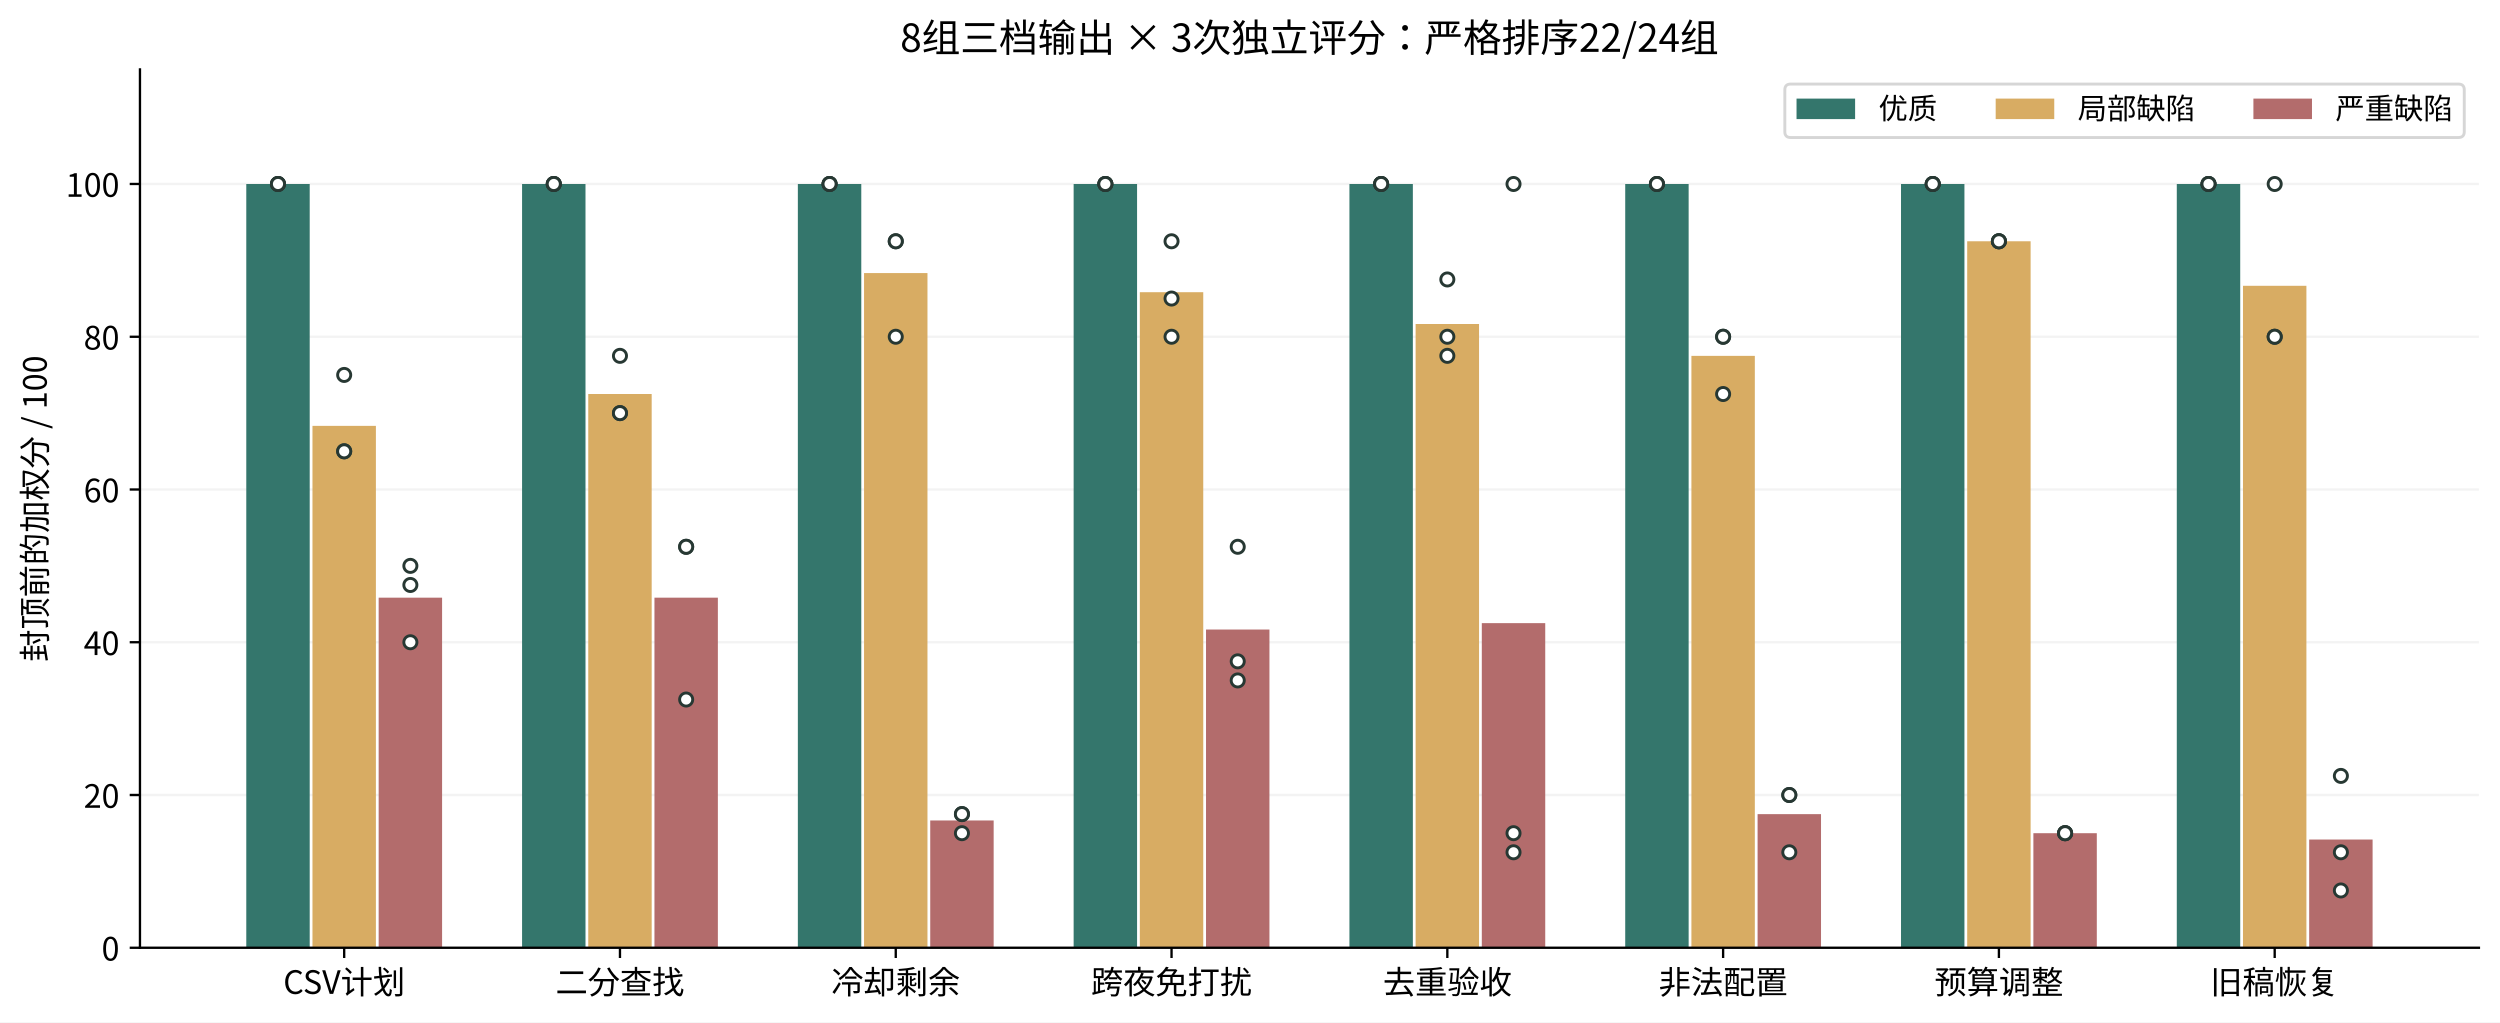
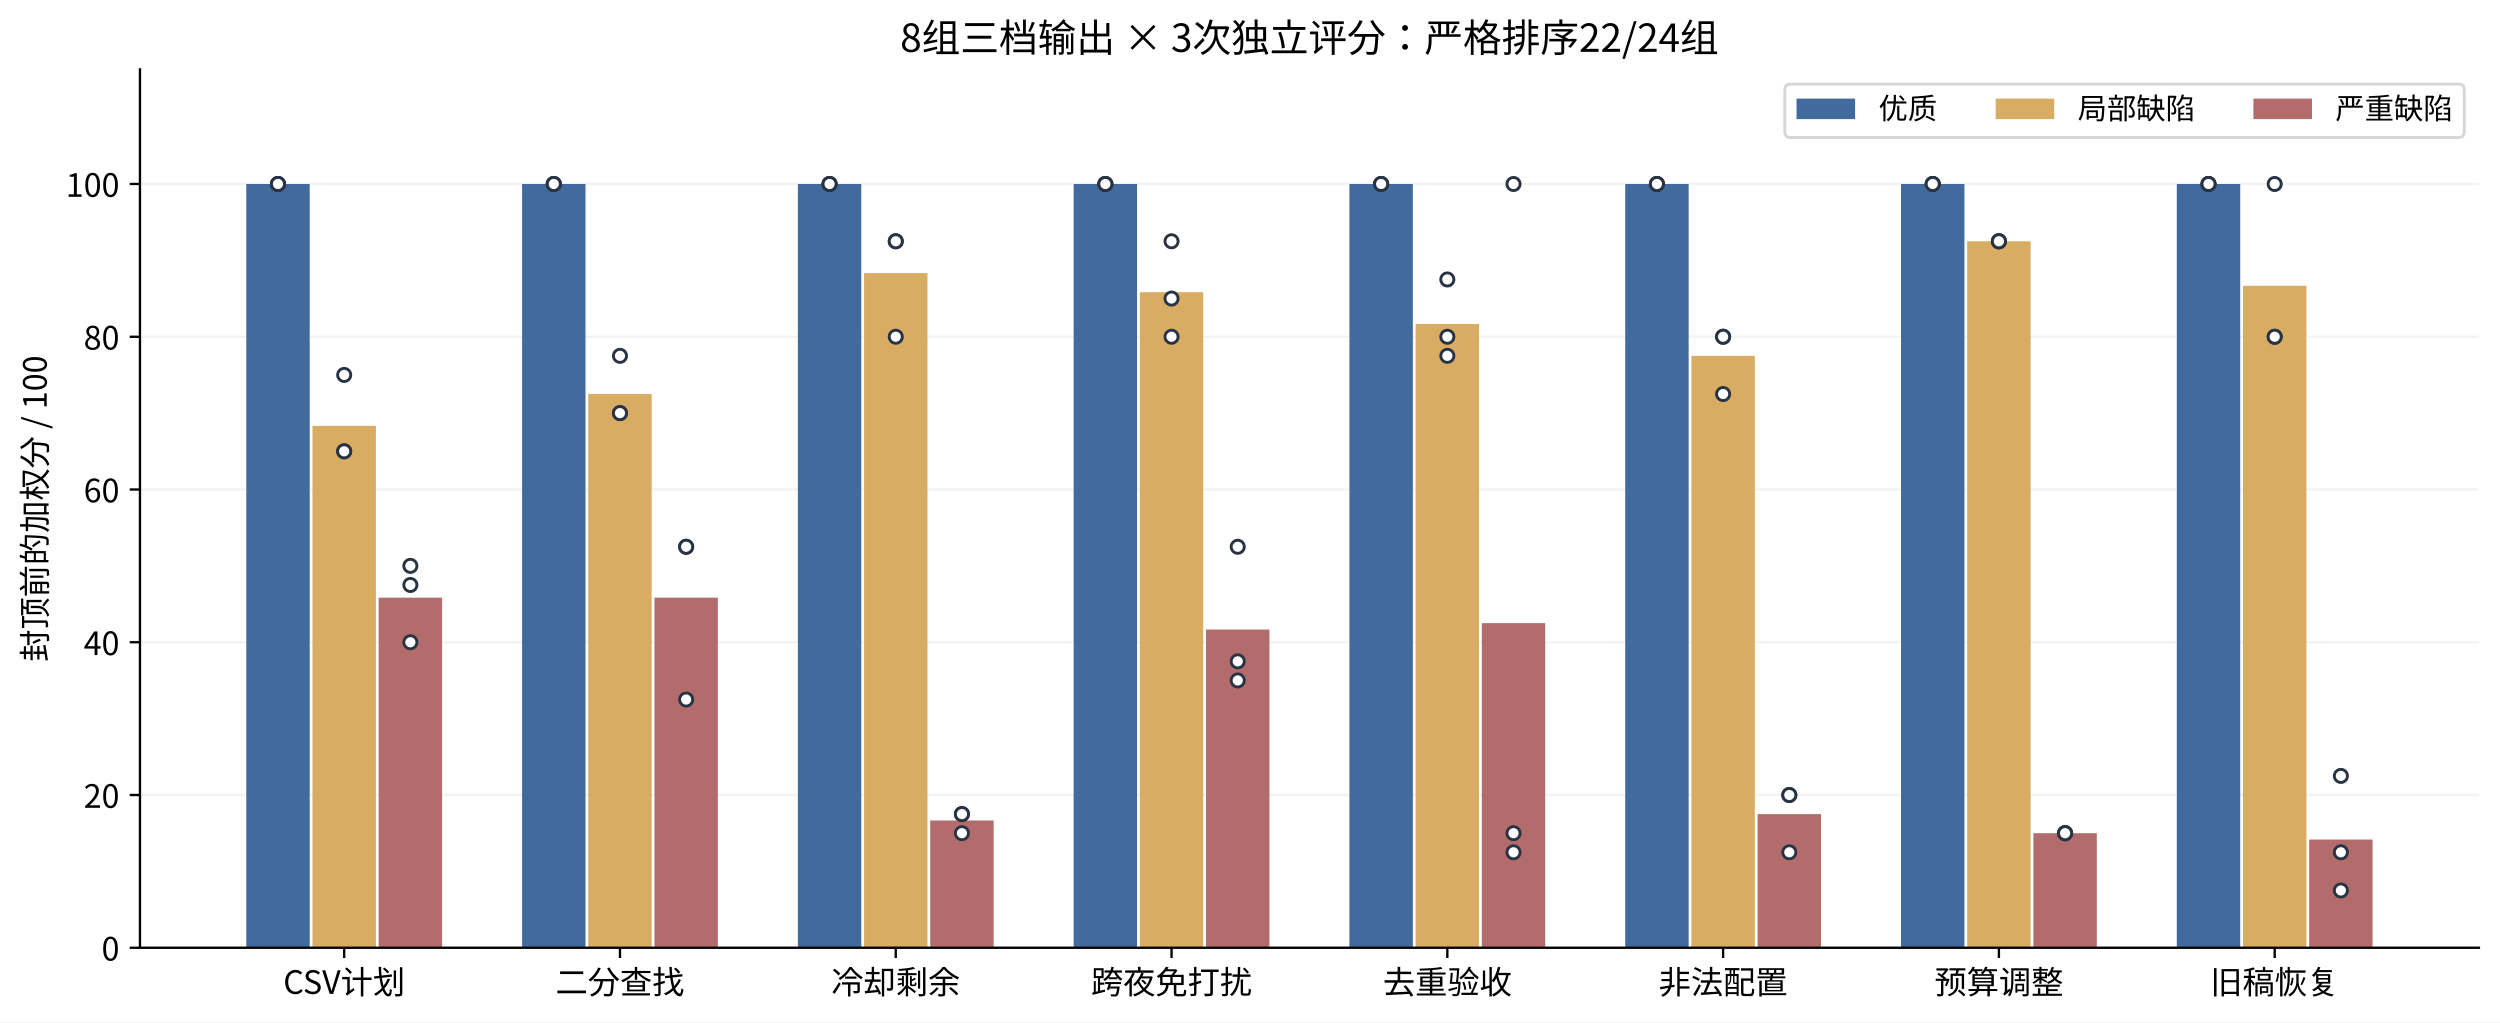
<svg xmlns="http://www.w3.org/2000/svg" xmlns:xlink="http://www.w3.org/1999/xlink" width="853.63pt" height="349.089pt" viewBox="0 0 853.63 349.089" version="1.1">
  <defs>
    <style type="text/css">*{stroke-linejoin: round; stroke-linecap: butt}</style>
  </defs>
  <g id="figure_1">
    <g id="patch_1">
-       <path d="M 0 349.089  L 853.63 349.089  L 853.63 0  L 0 0  z " style="fill: #ffffff" />
+       <path d="M 0 349.089 L 853.63 349.089 L 853.63 0 L 0 0 z " style="fill: #ffffff" />
    </g>
    <g id="axes_1">
      <g id="patch_2">
-         <path d="M 47.79 323.614  L 846.43 323.614  L 846.43 23.706  L 47.79 23.706  z " style="fill: #ffffff" />
+         <path d="M 47.79 323.614 L 846.43 323.614 L 846.43 23.706 L 47.79 23.706 z " style="fill: #ffffff" />
      </g>
      <g id="matplotlib.axis_1">
        <g id="xtick_1">
          <g id="line2d_1">
            <defs>
-               <path id="m1ab973182f" d="M 0 0  L 0 3.5  " style="stroke: #000000; stroke-width: 0.8" />
+               <path id="m6fe55f6186" d="M 0 0 L 0 3.5 " style="stroke: #000000; stroke-width: 0.8" />
            </defs>
            <g>
-               <use xlink:href="#m1ab973182f" x="117.522" y="323.614" style="stroke: #000000; stroke-width: 0.8" />
+               <use xlink:href="#m6fe55f6186" x="117.522" y="323.614" style="stroke: #000000; stroke-width: 0.8" />
            </g>
          </g>
          <g id="text_1">
            <text style="font-size: 11px; font-family: 'Noto Sans CJK JP'; text-anchor: middle" x="117.522" y="339.369" transform="rotate(-0 117.5215 339.3692)">CSV计划</text>
          </g>
        </g>
        <g id="xtick_2">
          <g id="line2d_2">
            <g>
-               <use xlink:href="#m1ab973182f" x="211.69" y="323.614" style="stroke: #000000; stroke-width: 0.8" />
+               <use xlink:href="#m6fe55f6186" x="211.69" y="323.614" style="stroke: #000000; stroke-width: 0.8" />
            </g>
          </g>
          <g id="text_2">
            <text style="font-size: 11px; font-family: 'Noto Sans CJK JP'; text-anchor: middle" x="211.69" y="339.369" transform="rotate(-0 211.6896 339.3692)">二分查找</text>
          </g>
        </g>
        <g id="xtick_3">
          <g id="line2d_3">
            <g>
-               <use xlink:href="#m1ab973182f" x="305.858" y="323.614" style="stroke: #000000; stroke-width: 0.8" />
+               <use xlink:href="#m6fe55f6186" x="305.858" y="323.614" style="stroke: #000000; stroke-width: 0.8" />
            </g>
          </g>
          <g id="text_3">
            <text style="font-size: 11px; font-family: 'Noto Sans CJK JP'; text-anchor: middle" x="305.858" y="339.369" transform="rotate(-0 305.8578 339.3692)">冷却剩余</text>
          </g>
        </g>
        <g id="xtick_4">
          <g id="line2d_4">
            <g>
-               <use xlink:href="#m1ab973182f" x="400.026" y="323.614" style="stroke: #000000; stroke-width: 0.8" />
+               <use xlink:href="#m6fe55f6186" x="400.026" y="323.614" style="stroke: #000000; stroke-width: 0.8" />
            </g>
          </g>
          <g id="text_4">
            <text style="font-size: 11px; font-family: 'Noto Sans CJK JP'; text-anchor: middle" x="400.026" y="339.369" transform="rotate(-0 400.0259 339.3692)">跨夜免打扰</text>
          </g>
        </g>
        <g id="xtick_5">
          <g id="line2d_5">
            <g>
-               <use xlink:href="#m1ab973182f" x="494.194" y="323.614" style="stroke: #000000; stroke-width: 0.8" />
+               <use xlink:href="#m6fe55f6186" x="494.194" y="323.614" style="stroke: #000000; stroke-width: 0.8" />
            </g>
          </g>
          <g id="text_5">
            <text style="font-size: 11px; font-family: 'Noto Sans CJK JP'; text-anchor: middle" x="494.194" y="339.369" transform="rotate(-0 494.1941 339.3692)">去重验收</text>
          </g>
        </g>
        <g id="xtick_6">
          <g id="line2d_6">
            <g>
-               <use xlink:href="#m1ab973182f" x="588.362" y="323.614" style="stroke: #000000; stroke-width: 0.8" />
+               <use xlink:href="#m6fe55f6186" x="588.362" y="323.614" style="stroke: #000000; stroke-width: 0.8" />
            </g>
          </g>
          <g id="text_6">
            <text style="font-size: 11px; font-family: 'Noto Sans CJK JP'; text-anchor: middle" x="588.362" y="339.369" transform="rotate(-0 588.3622 339.3692)">非法配置</text>
          </g>
        </g>
        <g id="xtick_7">
          <g id="line2d_7">
            <g>
-               <use xlink:href="#m1ab973182f" x="682.53" y="323.614" style="stroke: #000000; stroke-width: 0.8" />
+               <use xlink:href="#m6fe55f6186" x="682.53" y="323.614" style="stroke: #000000; stroke-width: 0.8" />
            </g>
          </g>
          <g id="text_7">
            <text style="font-size: 11px; font-family: 'Noto Sans CJK JP'; text-anchor: middle" x="682.53" y="339.369" transform="rotate(-0 682.5304 339.3692)">预算调整</text>
          </g>
        </g>
        <g id="xtick_8">
          <g id="line2d_8">
            <g>
-               <use xlink:href="#m1ab973182f" x="776.698" y="323.614" style="stroke: #000000; stroke-width: 0.8" />
+               <use xlink:href="#m6fe55f6186" x="776.698" y="323.614" style="stroke: #000000; stroke-width: 0.8" />
            </g>
          </g>
          <g id="text_8">
            <text style="font-size: 11px; font-family: 'Noto Sans CJK JP'; text-anchor: middle" x="776.698" y="339.369" transform="rotate(-0 776.6985 339.3692)">旧稿恢复</text>
          </g>
        </g>
      </g>
      <g id="matplotlib.axis_2">
        <g id="ytick_1">
          <g id="line2d_9">
-             <path d="M 47.79 323.614  L 846.43 323.614  " clip-path="url(#p25d24bfbc0)" style="fill: none; stroke: #b0b0b0; stroke-opacity: 0.15; stroke-width: 0.8; stroke-linecap: square" />
+             <path d="M 47.79 323.614 L 846.43 323.614 " clip-path="url(#p5af2267fee)" style="fill: none; stroke: #b0b0b0; stroke-opacity: 0.15; stroke-width: 0.8; stroke-linecap: square" />
          </g>
          <g id="line2d_10">
            <defs>
-               <path id="m95a504b6ec" d="M 0 0  L -3.5 0  " style="stroke: #000000; stroke-width: 0.8" />
+               <path id="ma460780742" d="M 0 0 L -3.5 0 " style="stroke: #000000; stroke-width: 0.8" />
            </defs>
            <g>
-               <use xlink:href="#m95a504b6ec" x="47.79" y="323.614" style="stroke: #000000; stroke-width: 0.8" />
+               <use xlink:href="#ma460780742" x="47.79" y="323.614" style="stroke: #000000; stroke-width: 0.8" />
            </g>
          </g>
          <g id="text_9">
            <text style="font-size: 11px; font-family: 'Noto Sans CJK JP'; text-anchor: end" x="40.79" y="327.992" transform="rotate(-0 40.79 327.9915)">0</text>
          </g>
        </g>
        <g id="ytick_2">
          <g id="line2d_11">
-             <path d="M 47.79 271.456  L 846.43 271.456  " clip-path="url(#p25d24bfbc0)" style="fill: none; stroke: #b0b0b0; stroke-opacity: 0.15; stroke-width: 0.8; stroke-linecap: square" />
+             <path d="M 47.79 271.456 L 846.43 271.456 " clip-path="url(#p5af2267fee)" style="fill: none; stroke: #b0b0b0; stroke-opacity: 0.15; stroke-width: 0.8; stroke-linecap: square" />
          </g>
          <g id="line2d_12">
            <g>
-               <use xlink:href="#m95a504b6ec" x="47.79" y="271.456" style="stroke: #000000; stroke-width: 0.8" />
+               <use xlink:href="#ma460780742" x="47.79" y="271.456" style="stroke: #000000; stroke-width: 0.8" />
            </g>
          </g>
          <g id="text_10">
            <text style="font-size: 11px; font-family: 'Noto Sans CJK JP'; text-anchor: end" x="40.79" y="275.834" transform="rotate(-0 40.79 275.8337)">20</text>
          </g>
        </g>
        <g id="ytick_3">
          <g id="line2d_13">
-             <path d="M 47.79 219.298  L 846.43 219.298  " clip-path="url(#p25d24bfbc0)" style="fill: none; stroke: #b0b0b0; stroke-opacity: 0.15; stroke-width: 0.8; stroke-linecap: square" />
+             <path d="M 47.79 219.298 L 846.43 219.298 " clip-path="url(#p5af2267fee)" style="fill: none; stroke: #b0b0b0; stroke-opacity: 0.15; stroke-width: 0.8; stroke-linecap: square" />
          </g>
          <g id="line2d_14">
            <g>
-               <use xlink:href="#m95a504b6ec" x="47.79" y="219.298" style="stroke: #000000; stroke-width: 0.8" />
+               <use xlink:href="#ma460780742" x="47.79" y="219.298" style="stroke: #000000; stroke-width: 0.8" />
            </g>
          </g>
          <g id="text_11">
            <text style="font-size: 11px; font-family: 'Noto Sans CJK JP'; text-anchor: end" x="40.79" y="223.676" transform="rotate(-0 40.79 223.6759)">40</text>
          </g>
        </g>
        <g id="ytick_4">
          <g id="line2d_15">
-             <path d="M 47.79 167.14  L 846.43 167.14  " clip-path="url(#p25d24bfbc0)" style="fill: none; stroke: #b0b0b0; stroke-opacity: 0.15; stroke-width: 0.8; stroke-linecap: square" />
+             <path d="M 47.79 167.14 L 846.43 167.14 " clip-path="url(#p5af2267fee)" style="fill: none; stroke: #b0b0b0; stroke-opacity: 0.15; stroke-width: 0.8; stroke-linecap: square" />
          </g>
          <g id="line2d_16">
            <g>
-               <use xlink:href="#m95a504b6ec" x="47.79" y="167.14" style="stroke: #000000; stroke-width: 0.8" />
+               <use xlink:href="#ma460780742" x="47.79" y="167.14" style="stroke: #000000; stroke-width: 0.8" />
            </g>
          </g>
          <g id="text_12">
            <text style="font-size: 11px; font-family: 'Noto Sans CJK JP'; text-anchor: end" x="40.79" y="171.518" transform="rotate(-0 40.79 171.5181)">60</text>
          </g>
        </g>
        <g id="ytick_5">
          <g id="line2d_17">
-             <path d="M 47.79 114.983  L 846.43 114.983  " clip-path="url(#p25d24bfbc0)" style="fill: none; stroke: #b0b0b0; stroke-opacity: 0.15; stroke-width: 0.8; stroke-linecap: square" />
+             <path d="M 47.79 114.983 L 846.43 114.983 " clip-path="url(#p5af2267fee)" style="fill: none; stroke: #b0b0b0; stroke-opacity: 0.15; stroke-width: 0.8; stroke-linecap: square" />
          </g>
          <g id="line2d_18">
            <g>
-               <use xlink:href="#m95a504b6ec" x="47.79" y="114.983" style="stroke: #000000; stroke-width: 0.8" />
+               <use xlink:href="#ma460780742" x="47.79" y="114.983" style="stroke: #000000; stroke-width: 0.8" />
            </g>
          </g>
          <g id="text_13">
            <text style="font-size: 11px; font-family: 'Noto Sans CJK JP'; text-anchor: end" x="40.79" y="119.36" transform="rotate(-0 40.79 119.3602)">80</text>
          </g>
        </g>
        <g id="ytick_6">
          <g id="line2d_19">
-             <path d="M 47.79 62.825  L 846.43 62.825  " clip-path="url(#p25d24bfbc0)" style="fill: none; stroke: #b0b0b0; stroke-opacity: 0.15; stroke-width: 0.8; stroke-linecap: square" />
+             <path d="M 47.79 62.825 L 846.43 62.825 " clip-path="url(#p5af2267fee)" style="fill: none; stroke: #b0b0b0; stroke-opacity: 0.15; stroke-width: 0.8; stroke-linecap: square" />
          </g>
          <g id="line2d_20">
            <g>
-               <use xlink:href="#m95a504b6ec" x="47.79" y="62.825" style="stroke: #000000; stroke-width: 0.8" />
+               <use xlink:href="#ma460780742" x="47.79" y="62.825" style="stroke: #000000; stroke-width: 0.8" />
            </g>
          </g>
          <g id="text_14">
            <text style="font-size: 11px; font-family: 'Noto Sans CJK JP'; text-anchor: end" x="40.79" y="67.202" transform="rotate(-0 40.79 67.2024)">100</text>
          </g>
        </g>
        <g id="text_15">
          <text style="font-size: 11px; font-family: 'Noto Sans CJK JP'; text-anchor: middle" x="15.955" y="173.66" transform="rotate(-90 15.95531 173.6601)">封顶前的加权分 / 100</text>
        </g>
      </g>
      <g id="patch_3">
-         <path d="M 84.092 323.614  L 105.75 323.614  L 105.75 62.825  L 84.092 62.825  z " clip-path="url(#p25d24bfbc0)" style="fill: #34766c" />
+         <path d="M 84.092 323.614 L 105.75 323.614 L 105.75 62.825 L 84.092 62.825 z " clip-path="url(#p5af2267fee)" style="fill: #416b9c" />
      </g>
      <g id="patch_4">
-         <path d="M 178.26 323.614  L 199.919 323.614  L 199.919 62.825  L 178.26 62.825  z " clip-path="url(#p25d24bfbc0)" style="fill: #34766c" />
+         <path d="M 178.26 323.614 L 199.919 323.614 L 199.919 62.825 L 178.26 62.825 z " clip-path="url(#p5af2267fee)" style="fill: #416b9c" />
      </g>
      <g id="patch_5">
-         <path d="M 272.428 323.614  L 294.087 323.614  L 294.087 62.825  L 272.428 62.825  z " clip-path="url(#p25d24bfbc0)" style="fill: #34766c" />
+         <path d="M 272.428 323.614 L 294.087 323.614 L 294.087 62.825 L 272.428 62.825 z " clip-path="url(#p5af2267fee)" style="fill: #416b9c" />
      </g>
      <g id="patch_6">
-         <path d="M 366.596 323.614  L 388.255 323.614  L 388.255 62.825  L 366.596 62.825  z " clip-path="url(#p25d24bfbc0)" style="fill: #34766c" />
+         <path d="M 366.596 323.614 L 388.255 323.614 L 388.255 62.825 L 366.596 62.825 z " clip-path="url(#p5af2267fee)" style="fill: #416b9c" />
      </g>
      <g id="patch_7">
-         <path d="M 460.764 323.614  L 482.423 323.614  L 482.423 62.825  L 460.764 62.825  z " clip-path="url(#p25d24bfbc0)" style="fill: #34766c" />
+         <path d="M 460.764 323.614 L 482.423 323.614 L 482.423 62.825 L 460.764 62.825 z " clip-path="url(#p5af2267fee)" style="fill: #416b9c" />
      </g>
      <g id="patch_8">
-         <path d="M 554.933 323.614  L 576.591 323.614  L 576.591 62.825  L 554.933 62.825  z " clip-path="url(#p25d24bfbc0)" style="fill: #34766c" />
+         <path d="M 554.933 323.614 L 576.591 323.614 L 576.591 62.825 L 554.933 62.825 z " clip-path="url(#p5af2267fee)" style="fill: #416b9c" />
      </g>
      <g id="patch_9">
-         <path d="M 649.101 323.614  L 670.759 323.614  L 670.759 62.825  L 649.101 62.825  z " clip-path="url(#p25d24bfbc0)" style="fill: #34766c" />
+         <path d="M 649.101 323.614 L 670.759 323.614 L 670.759 62.825 L 649.101 62.825 z " clip-path="url(#p5af2267fee)" style="fill: #416b9c" />
      </g>
      <g id="patch_10">
-         <path d="M 743.269 323.614  L 764.927 323.614  L 764.927 62.825  L 743.269 62.825  z " clip-path="url(#p25d24bfbc0)" style="fill: #34766c" />
+         <path d="M 743.269 323.614 L 764.927 323.614 L 764.927 62.825 L 743.269 62.825 z " clip-path="url(#p5af2267fee)" style="fill: #416b9c" />
      </g>
      <g id="patch_11">
-         <path d="M 106.692 323.614  L 128.351 323.614  L 128.351 145.408  L 106.692 145.408  z " clip-path="url(#p25d24bfbc0)" style="fill: #d8ac63" />
+         <path d="M 106.692 323.614 L 128.351 323.614 L 128.351 145.408 L 106.692 145.408 z " clip-path="url(#p5af2267fee)" style="fill: #d8ac63" />
      </g>
      <g id="patch_12">
-         <path d="M 200.86 323.614  L 222.519 323.614  L 222.519 134.542  L 200.86 134.542  z " clip-path="url(#p25d24bfbc0)" style="fill: #d8ac63" />
+         <path d="M 200.86 323.614 L 222.519 323.614 L 222.519 134.542 L 200.86 134.542 z " clip-path="url(#p5af2267fee)" style="fill: #d8ac63" />
      </g>
      <g id="patch_13">
-         <path d="M 295.028 323.614  L 316.687 323.614  L 316.687 93.25  L 295.028 93.25  z " clip-path="url(#p25d24bfbc0)" style="fill: #d8ac63" />
+         <path d="M 295.028 323.614 L 316.687 323.614 L 316.687 93.25 L 295.028 93.25 z " clip-path="url(#p5af2267fee)" style="fill: #d8ac63" />
      </g>
      <g id="patch_14">
-         <path d="M 389.197 323.614  L 410.855 323.614  L 410.855 99.77  L 389.197 99.77  z " clip-path="url(#p25d24bfbc0)" style="fill: #d8ac63" />
+         <path d="M 389.197 323.614 L 410.855 323.614 L 410.855 99.77 L 389.197 99.77 z " clip-path="url(#p5af2267fee)" style="fill: #d8ac63" />
      </g>
      <g id="patch_15">
-         <path d="M 483.365 323.614  L 505.023 323.614  L 505.023 110.636  L 483.365 110.636  z " clip-path="url(#p25d24bfbc0)" style="fill: #d8ac63" />
+         <path d="M 483.365 323.614 L 505.023 323.614 L 505.023 110.636 L 483.365 110.636 z " clip-path="url(#p5af2267fee)" style="fill: #d8ac63" />
      </g>
      <g id="patch_16">
-         <path d="M 577.533 323.614  L 599.192 323.614  L 599.192 121.502  L 577.533 121.502  z " clip-path="url(#p25d24bfbc0)" style="fill: #d8ac63" />
+         <path d="M 577.533 323.614 L 599.192 323.614 L 599.192 121.502 L 577.533 121.502 z " clip-path="url(#p5af2267fee)" style="fill: #d8ac63" />
      </g>
      <g id="patch_17">
-         <path d="M 671.701 323.614  L 693.36 323.614  L 693.36 82.384  L 671.701 82.384  z " clip-path="url(#p25d24bfbc0)" style="fill: #d8ac63" />
+         <path d="M 671.701 323.614 L 693.36 323.614 L 693.36 82.384 L 671.701 82.384 z " clip-path="url(#p5af2267fee)" style="fill: #d8ac63" />
      </g>
      <g id="patch_18">
-         <path d="M 765.869 323.614  L 787.528 323.614  L 787.528 97.597  L 765.869 97.597  z " clip-path="url(#p25d24bfbc0)" style="fill: #d8ac63" />
+         <path d="M 765.869 323.614 L 787.528 323.614 L 787.528 97.597 L 765.869 97.597 z " clip-path="url(#p5af2267fee)" style="fill: #d8ac63" />
      </g>
      <g id="patch_19">
-         <path d="M 129.293 323.614  L 150.951 323.614  L 150.951 204.086  L 129.293 204.086  z " clip-path="url(#p25d24bfbc0)" style="fill: #b36c6c" />
+         <path d="M 129.293 323.614 L 150.951 323.614 L 150.951 204.086 L 129.293 204.086 z " clip-path="url(#p5af2267fee)" style="fill: #b36c6c" />
      </g>
      <g id="patch_20">
-         <path d="M 223.461 323.614  L 245.119 323.614  L 245.119 204.086  L 223.461 204.086  z " clip-path="url(#p25d24bfbc0)" style="fill: #b36c6c" />
+         <path d="M 223.461 323.614 L 245.119 323.614 L 245.119 204.086 L 223.461 204.086 z " clip-path="url(#p5af2267fee)" style="fill: #b36c6c" />
      </g>
      <g id="patch_21">
-         <path d="M 317.629 323.614  L 339.287 323.614  L 339.287 280.149  L 317.629 280.149  z " clip-path="url(#p25d24bfbc0)" style="fill: #b36c6c" />
+         <path d="M 317.629 323.614 L 339.287 323.614 L 339.287 280.149 L 317.629 280.149 z " clip-path="url(#p5af2267fee)" style="fill: #b36c6c" />
      </g>
      <g id="patch_22">
-         <path d="M 411.797 323.614  L 433.456 323.614  L 433.456 214.952  L 411.797 214.952  z " clip-path="url(#p25d24bfbc0)" style="fill: #b36c6c" />
+         <path d="M 411.797 323.614 L 433.456 323.614 L 433.456 214.952 L 411.797 214.952 z " clip-path="url(#p5af2267fee)" style="fill: #b36c6c" />
      </g>
      <g id="patch_23">
-         <path d="M 505.965 323.614  L 527.624 323.614  L 527.624 212.778  L 505.965 212.778  z " clip-path="url(#p25d24bfbc0)" style="fill: #b36c6c" />
+         <path d="M 505.965 323.614 L 527.624 323.614 L 527.624 212.778 L 505.965 212.778 z " clip-path="url(#p5af2267fee)" style="fill: #b36c6c" />
      </g>
      <g id="patch_24">
-         <path d="M 600.133 323.614  L 621.792 323.614  L 621.792 277.976  L 600.133 277.976  z " clip-path="url(#p25d24bfbc0)" style="fill: #b36c6c" />
+         <path d="M 600.133 323.614 L 621.792 323.614 L 621.792 277.976 L 600.133 277.976 z " clip-path="url(#p5af2267fee)" style="fill: #b36c6c" />
      </g>
      <g id="patch_25">
-         <path d="M 694.301 323.614  L 715.96 323.614  L 715.96 284.496  L 694.301 284.496  z " clip-path="url(#p25d24bfbc0)" style="fill: #b36c6c" />
+         <path d="M 694.301 323.614 L 715.96 323.614 L 715.96 284.496 L 694.301 284.496 z " clip-path="url(#p5af2267fee)" style="fill: #b36c6c" />
      </g>
      <g id="patch_26">
-         <path d="M 788.47 323.614  L 810.128 323.614  L 810.128 286.669  L 788.47 286.669  z " clip-path="url(#p25d24bfbc0)" style="fill: #b36c6c" />
+         <path d="M 788.47 323.614 L 810.128 323.614 L 810.128 286.669 L 788.47 286.669 z " clip-path="url(#p5af2267fee)" style="fill: #b36c6c" />
      </g>
      <g id="patch_27">
-         <path d="M 47.79 323.614  L 47.79 23.706  " style="fill: none; stroke: #000000; stroke-width: 0.8; stroke-linejoin: miter; stroke-linecap: square" />
+         <path d="M 47.79 323.614 L 47.79 23.706 " style="fill: none; stroke: #000000; stroke-width: 0.8; stroke-linejoin: miter; stroke-linecap: square" />
      </g>
      <g id="patch_28">
-         <path d="M 47.79 323.614  L 846.43 323.614  " style="fill: none; stroke: #000000; stroke-width: 0.8; stroke-linejoin: miter; stroke-linecap: square" />
+         <path d="M 47.79 323.614 L 846.43 323.614 " style="fill: none; stroke: #000000; stroke-width: 0.8; stroke-linejoin: miter; stroke-linecap: square" />
      </g>
      <g id="text_16">
        <text style="font-size: 13.2px; font-family: 'Noto Sans CJK JP'; text-anchor: middle" x="447.11" y="17.706" transform="rotate(-0 447.11 17.70638)">8组三档输出 × 3次独立评分：严格排序22/24组</text>
      </g>
      <g id="PathCollection_1">
        <defs>
-           <path id="m2340ed354c" d="M 0 2.236  C 0.593 2.236 1.162 2 1.581 1.581  C 2 1.162 2.236 0.593 2.236 0  C 2.236 -0.593 2 -1.162 1.581 -1.581  C 1.162 -2 0.593 -2.236 0 -2.236  C -0.593 -2.236 -1.162 -2 -1.581 -1.581  C -2 -1.162 -2.236 -0.593 -2.236 0  C -2.236 0.593 -2 1.162 -1.581 1.581  C -1.162 2 -0.593 2.236 0 2.236  z " style="stroke: #273833" />
+           <path id="m3b56961a8f" d="M 0 2.236 C 0.593 2.236 1.162 2 1.581 1.581 C 2 1.162 2.236 0.593 2.236 0 C 2.236 -0.593 2 -1.162 1.581 -1.581 C 1.162 -2 0.593 -2.236 0 -2.236 C -0.593 -2.236 -1.162 -2 -1.581 -1.581 C -2 -1.162 -2.236 -0.593 -2.236 0 C -2.236 0.593 -2 1.162 -1.581 1.581 C -1.162 2 -0.593 2.236 0 2.236 z " style="stroke: #283343" />
        </defs>
-         <g clip-path="url(#p25d24bfbc0)">
-           <use xlink:href="#m2340ed354c" x="94.921" y="62.825" style="fill: #ffffff; stroke: #273833" />
-           <use xlink:href="#m2340ed354c" x="94.921" y="62.825" style="fill: #ffffff; stroke: #273833" />
-           <use xlink:href="#m2340ed354c" x="94.921" y="62.825" style="fill: #ffffff; stroke: #273833" />
+         <g clip-path="url(#p5af2267fee)">
+           <use xlink:href="#m3b56961a8f" x="94.921" y="62.825" style="fill: #ffffff; stroke: #283343" />
+           <use xlink:href="#m3b56961a8f" x="94.921" y="62.825" style="fill: #ffffff; stroke: #283343" />
+           <use xlink:href="#m3b56961a8f" x="94.921" y="62.825" style="fill: #ffffff; stroke: #283343" />
        </g>
      </g>
      <g id="PathCollection_2">
-         <g clip-path="url(#p25d24bfbc0)">
-           <use xlink:href="#m2340ed354c" x="189.089" y="62.825" style="fill: #ffffff; stroke: #273833" />
-           <use xlink:href="#m2340ed354c" x="189.089" y="62.825" style="fill: #ffffff; stroke: #273833" />
-           <use xlink:href="#m2340ed354c" x="189.089" y="62.825" style="fill: #ffffff; stroke: #273833" />
+         <g clip-path="url(#p5af2267fee)">
+           <use xlink:href="#m3b56961a8f" x="189.089" y="62.825" style="fill: #ffffff; stroke: #283343" />
+           <use xlink:href="#m3b56961a8f" x="189.089" y="62.825" style="fill: #ffffff; stroke: #283343" />
+           <use xlink:href="#m3b56961a8f" x="189.089" y="62.825" style="fill: #ffffff; stroke: #283343" />
        </g>
      </g>
      <g id="PathCollection_3">
-         <g clip-path="url(#p25d24bfbc0)">
-           <use xlink:href="#m2340ed354c" x="283.257" y="62.825" style="fill: #ffffff; stroke: #273833" />
-           <use xlink:href="#m2340ed354c" x="283.257" y="62.825" style="fill: #ffffff; stroke: #273833" />
-           <use xlink:href="#m2340ed354c" x="283.257" y="62.825" style="fill: #ffffff; stroke: #273833" />
+         <g clip-path="url(#p5af2267fee)">
+           <use xlink:href="#m3b56961a8f" x="283.257" y="62.825" style="fill: #ffffff; stroke: #283343" />
+           <use xlink:href="#m3b56961a8f" x="283.257" y="62.825" style="fill: #ffffff; stroke: #283343" />
+           <use xlink:href="#m3b56961a8f" x="283.257" y="62.825" style="fill: #ffffff; stroke: #283343" />
        </g>
      </g>
      <g id="PathCollection_4">
-         <g clip-path="url(#p25d24bfbc0)">
-           <use xlink:href="#m2340ed354c" x="377.426" y="62.825" style="fill: #ffffff; stroke: #273833" />
-           <use xlink:href="#m2340ed354c" x="377.426" y="62.825" style="fill: #ffffff; stroke: #273833" />
-           <use xlink:href="#m2340ed354c" x="377.426" y="62.825" style="fill: #ffffff; stroke: #273833" />
+         <g clip-path="url(#p5af2267fee)">
+           <use xlink:href="#m3b56961a8f" x="377.426" y="62.825" style="fill: #ffffff; stroke: #283343" />
+           <use xlink:href="#m3b56961a8f" x="377.426" y="62.825" style="fill: #ffffff; stroke: #283343" />
+           <use xlink:href="#m3b56961a8f" x="377.426" y="62.825" style="fill: #ffffff; stroke: #283343" />
        </g>
      </g>
      <g id="PathCollection_5">
-         <g clip-path="url(#p25d24bfbc0)">
-           <use xlink:href="#m2340ed354c" x="471.594" y="62.825" style="fill: #ffffff; stroke: #273833" />
-           <use xlink:href="#m2340ed354c" x="471.594" y="62.825" style="fill: #ffffff; stroke: #273833" />
-           <use xlink:href="#m2340ed354c" x="471.594" y="62.825" style="fill: #ffffff; stroke: #273833" />
+         <g clip-path="url(#p5af2267fee)">
+           <use xlink:href="#m3b56961a8f" x="471.594" y="62.825" style="fill: #ffffff; stroke: #283343" />
+           <use xlink:href="#m3b56961a8f" x="471.594" y="62.825" style="fill: #ffffff; stroke: #283343" />
+           <use xlink:href="#m3b56961a8f" x="471.594" y="62.825" style="fill: #ffffff; stroke: #283343" />
        </g>
      </g>
      <g id="PathCollection_6">
-         <g clip-path="url(#p25d24bfbc0)">
-           <use xlink:href="#m2340ed354c" x="565.762" y="62.825" style="fill: #ffffff; stroke: #273833" />
-           <use xlink:href="#m2340ed354c" x="565.762" y="62.825" style="fill: #ffffff; stroke: #273833" />
-           <use xlink:href="#m2340ed354c" x="565.762" y="62.825" style="fill: #ffffff; stroke: #273833" />
+         <g clip-path="url(#p5af2267fee)">
+           <use xlink:href="#m3b56961a8f" x="565.762" y="62.825" style="fill: #ffffff; stroke: #283343" />
+           <use xlink:href="#m3b56961a8f" x="565.762" y="62.825" style="fill: #ffffff; stroke: #283343" />
+           <use xlink:href="#m3b56961a8f" x="565.762" y="62.825" style="fill: #ffffff; stroke: #283343" />
        </g>
      </g>
      <g id="PathCollection_7">
-         <g clip-path="url(#p25d24bfbc0)">
-           <use xlink:href="#m2340ed354c" x="659.93" y="62.825" style="fill: #ffffff; stroke: #273833" />
-           <use xlink:href="#m2340ed354c" x="659.93" y="62.825" style="fill: #ffffff; stroke: #273833" />
-           <use xlink:href="#m2340ed354c" x="659.93" y="62.825" style="fill: #ffffff; stroke: #273833" />
+         <g clip-path="url(#p5af2267fee)">
+           <use xlink:href="#m3b56961a8f" x="659.93" y="62.825" style="fill: #ffffff; stroke: #283343" />
+           <use xlink:href="#m3b56961a8f" x="659.93" y="62.825" style="fill: #ffffff; stroke: #283343" />
+           <use xlink:href="#m3b56961a8f" x="659.93" y="62.825" style="fill: #ffffff; stroke: #283343" />
        </g>
      </g>
      <g id="PathCollection_8">
-         <g clip-path="url(#p25d24bfbc0)">
-           <use xlink:href="#m2340ed354c" x="754.098" y="62.825" style="fill: #ffffff; stroke: #273833" />
-           <use xlink:href="#m2340ed354c" x="754.098" y="62.825" style="fill: #ffffff; stroke: #273833" />
-           <use xlink:href="#m2340ed354c" x="754.098" y="62.825" style="fill: #ffffff; stroke: #273833" />
+         <g clip-path="url(#p5af2267fee)">
+           <use xlink:href="#m3b56961a8f" x="754.098" y="62.825" style="fill: #ffffff; stroke: #283343" />
+           <use xlink:href="#m3b56961a8f" x="754.098" y="62.825" style="fill: #ffffff; stroke: #283343" />
+           <use xlink:href="#m3b56961a8f" x="754.098" y="62.825" style="fill: #ffffff; stroke: #283343" />
        </g>
      </g>
      <g id="PathCollection_9">
-         <g clip-path="url(#p25d24bfbc0)">
-           <use xlink:href="#m2340ed354c" x="117.522" y="128.022" style="fill: #ffffff; stroke: #273833" />
-           <use xlink:href="#m2340ed354c" x="117.522" y="154.101" style="fill: #ffffff; stroke: #273833" />
-           <use xlink:href="#m2340ed354c" x="117.522" y="154.101" style="fill: #ffffff; stroke: #273833" />
+         <g clip-path="url(#p5af2267fee)">
+           <use xlink:href="#m3b56961a8f" x="117.522" y="128.022" style="fill: #ffffff; stroke: #283343" />
+           <use xlink:href="#m3b56961a8f" x="117.522" y="154.101" style="fill: #ffffff; stroke: #283343" />
+           <use xlink:href="#m3b56961a8f" x="117.522" y="154.101" style="fill: #ffffff; stroke: #283343" />
        </g>
      </g>
      <g id="PathCollection_10">
-         <g clip-path="url(#p25d24bfbc0)">
-           <use xlink:href="#m2340ed354c" x="211.69" y="141.061" style="fill: #ffffff; stroke: #273833" />
-           <use xlink:href="#m2340ed354c" x="211.69" y="141.061" style="fill: #ffffff; stroke: #273833" />
-           <use xlink:href="#m2340ed354c" x="211.69" y="121.502" style="fill: #ffffff; stroke: #273833" />
+         <g clip-path="url(#p5af2267fee)">
+           <use xlink:href="#m3b56961a8f" x="211.69" y="141.061" style="fill: #ffffff; stroke: #283343" />
+           <use xlink:href="#m3b56961a8f" x="211.69" y="141.061" style="fill: #ffffff; stroke: #283343" />
+           <use xlink:href="#m3b56961a8f" x="211.69" y="121.502" style="fill: #ffffff; stroke: #283343" />
        </g>
      </g>
      <g id="PathCollection_11">
-         <g clip-path="url(#p25d24bfbc0)">
-           <use xlink:href="#m2340ed354c" x="305.858" y="82.384" style="fill: #ffffff; stroke: #273833" />
-           <use xlink:href="#m2340ed354c" x="305.858" y="114.983" style="fill: #ffffff; stroke: #273833" />
-           <use xlink:href="#m2340ed354c" x="305.858" y="82.384" style="fill: #ffffff; stroke: #273833" />
+         <g clip-path="url(#p5af2267fee)">
+           <use xlink:href="#m3b56961a8f" x="305.858" y="82.384" style="fill: #ffffff; stroke: #283343" />
+           <use xlink:href="#m3b56961a8f" x="305.858" y="114.983" style="fill: #ffffff; stroke: #283343" />
+           <use xlink:href="#m3b56961a8f" x="305.858" y="82.384" style="fill: #ffffff; stroke: #283343" />
        </g>
      </g>
      <g id="PathCollection_12">
-         <g clip-path="url(#p25d24bfbc0)">
-           <use xlink:href="#m2340ed354c" x="400.026" y="114.983" style="fill: #ffffff; stroke: #273833" />
-           <use xlink:href="#m2340ed354c" x="400.026" y="101.943" style="fill: #ffffff; stroke: #273833" />
-           <use xlink:href="#m2340ed354c" x="400.026" y="82.384" style="fill: #ffffff; stroke: #273833" />
+         <g clip-path="url(#p5af2267fee)">
+           <use xlink:href="#m3b56961a8f" x="400.026" y="114.983" style="fill: #ffffff; stroke: #283343" />
+           <use xlink:href="#m3b56961a8f" x="400.026" y="101.943" style="fill: #ffffff; stroke: #283343" />
+           <use xlink:href="#m3b56961a8f" x="400.026" y="82.384" style="fill: #ffffff; stroke: #283343" />
        </g>
      </g>
      <g id="PathCollection_13">
-         <g clip-path="url(#p25d24bfbc0)">
-           <use xlink:href="#m2340ed354c" x="494.194" y="121.502" style="fill: #ffffff; stroke: #273833" />
-           <use xlink:href="#m2340ed354c" x="494.194" y="95.423" style="fill: #ffffff; stroke: #273833" />
-           <use xlink:href="#m2340ed354c" x="494.194" y="114.983" style="fill: #ffffff; stroke: #273833" />
+         <g clip-path="url(#p5af2267fee)">
+           <use xlink:href="#m3b56961a8f" x="494.194" y="121.502" style="fill: #ffffff; stroke: #283343" />
+           <use xlink:href="#m3b56961a8f" x="494.194" y="95.423" style="fill: #ffffff; stroke: #283343" />
+           <use xlink:href="#m3b56961a8f" x="494.194" y="114.983" style="fill: #ffffff; stroke: #283343" />
        </g>
      </g>
      <g id="PathCollection_14">
-         <g clip-path="url(#p25d24bfbc0)">
-           <use xlink:href="#m2340ed354c" x="588.362" y="114.983" style="fill: #ffffff; stroke: #273833" />
-           <use xlink:href="#m2340ed354c" x="588.362" y="114.983" style="fill: #ffffff; stroke: #273833" />
-           <use xlink:href="#m2340ed354c" x="588.362" y="134.542" style="fill: #ffffff; stroke: #273833" />
+         <g clip-path="url(#p5af2267fee)">
+           <use xlink:href="#m3b56961a8f" x="588.362" y="114.983" style="fill: #ffffff; stroke: #283343" />
+           <use xlink:href="#m3b56961a8f" x="588.362" y="114.983" style="fill: #ffffff; stroke: #283343" />
+           <use xlink:href="#m3b56961a8f" x="588.362" y="134.542" style="fill: #ffffff; stroke: #283343" />
        </g>
      </g>
      <g id="PathCollection_15">
-         <g clip-path="url(#p25d24bfbc0)">
-           <use xlink:href="#m2340ed354c" x="682.53" y="82.384" style="fill: #ffffff; stroke: #273833" />
-           <use xlink:href="#m2340ed354c" x="682.53" y="82.384" style="fill: #ffffff; stroke: #273833" />
-           <use xlink:href="#m2340ed354c" x="682.53" y="82.384" style="fill: #ffffff; stroke: #273833" />
+         <g clip-path="url(#p5af2267fee)">
+           <use xlink:href="#m3b56961a8f" x="682.53" y="82.384" style="fill: #ffffff; stroke: #283343" />
+           <use xlink:href="#m3b56961a8f" x="682.53" y="82.384" style="fill: #ffffff; stroke: #283343" />
+           <use xlink:href="#m3b56961a8f" x="682.53" y="82.384" style="fill: #ffffff; stroke: #283343" />
        </g>
      </g>
      <g id="PathCollection_16">
-         <g clip-path="url(#p25d24bfbc0)">
-           <use xlink:href="#m2340ed354c" x="776.698" y="62.825" style="fill: #ffffff; stroke: #273833" />
-           <use xlink:href="#m2340ed354c" x="776.698" y="114.983" style="fill: #ffffff; stroke: #273833" />
-           <use xlink:href="#m2340ed354c" x="776.698" y="114.983" style="fill: #ffffff; stroke: #273833" />
+         <g clip-path="url(#p5af2267fee)">
+           <use xlink:href="#m3b56961a8f" x="776.698" y="62.825" style="fill: #ffffff; stroke: #283343" />
+           <use xlink:href="#m3b56961a8f" x="776.698" y="114.983" style="fill: #ffffff; stroke: #283343" />
+           <use xlink:href="#m3b56961a8f" x="776.698" y="114.983" style="fill: #ffffff; stroke: #283343" />
        </g>
      </g>
      <g id="PathCollection_17">
-         <g clip-path="url(#p25d24bfbc0)">
-           <use xlink:href="#m2340ed354c" x="140.122" y="199.739" style="fill: #ffffff; stroke: #273833" />
-           <use xlink:href="#m2340ed354c" x="140.122" y="219.298" style="fill: #ffffff; stroke: #273833" />
-           <use xlink:href="#m2340ed354c" x="140.122" y="193.219" style="fill: #ffffff; stroke: #273833" />
+         <g clip-path="url(#p5af2267fee)">
+           <use xlink:href="#m3b56961a8f" x="140.122" y="199.739" style="fill: #ffffff; stroke: #283343" />
+           <use xlink:href="#m3b56961a8f" x="140.122" y="219.298" style="fill: #ffffff; stroke: #283343" />
+           <use xlink:href="#m3b56961a8f" x="140.122" y="193.219" style="fill: #ffffff; stroke: #283343" />
        </g>
      </g>
      <g id="PathCollection_18">
-         <g clip-path="url(#p25d24bfbc0)">
-           <use xlink:href="#m2340ed354c" x="234.29" y="238.857" style="fill: #ffffff; stroke: #273833" />
-           <use xlink:href="#m2340ed354c" x="234.29" y="186.7" style="fill: #ffffff; stroke: #273833" />
-           <use xlink:href="#m2340ed354c" x="234.29" y="186.7" style="fill: #ffffff; stroke: #273833" />
+         <g clip-path="url(#p5af2267fee)">
+           <use xlink:href="#m3b56961a8f" x="234.29" y="238.857" style="fill: #ffffff; stroke: #283343" />
+           <use xlink:href="#m3b56961a8f" x="234.29" y="186.7" style="fill: #ffffff; stroke: #283343" />
+           <use xlink:href="#m3b56961a8f" x="234.29" y="186.7" style="fill: #ffffff; stroke: #283343" />
        </g>
      </g>
      <g id="PathCollection_19">
-         <g clip-path="url(#p25d24bfbc0)">
-           <use xlink:href="#m2340ed354c" x="328.458" y="284.496" style="fill: #ffffff; stroke: #273833" />
-           <use xlink:href="#m2340ed354c" x="328.458" y="277.976" style="fill: #ffffff; stroke: #273833" />
-           <use xlink:href="#m2340ed354c" x="328.458" y="277.976" style="fill: #ffffff; stroke: #273833" />
+         <g clip-path="url(#p5af2267fee)">
+           <use xlink:href="#m3b56961a8f" x="328.458" y="284.496" style="fill: #ffffff; stroke: #283343" />
+           <use xlink:href="#m3b56961a8f" x="328.458" y="277.976" style="fill: #ffffff; stroke: #283343" />
+           <use xlink:href="#m3b56961a8f" x="328.458" y="277.976" style="fill: #ffffff; stroke: #283343" />
        </g>
      </g>
      <g id="PathCollection_20">
-         <g clip-path="url(#p25d24bfbc0)">
-           <use xlink:href="#m2340ed354c" x="422.626" y="232.338" style="fill: #ffffff; stroke: #273833" />
-           <use xlink:href="#m2340ed354c" x="422.626" y="225.818" style="fill: #ffffff; stroke: #273833" />
-           <use xlink:href="#m2340ed354c" x="422.626" y="186.7" style="fill: #ffffff; stroke: #273833" />
+         <g clip-path="url(#p5af2267fee)">
+           <use xlink:href="#m3b56961a8f" x="422.626" y="232.338" style="fill: #ffffff; stroke: #283343" />
+           <use xlink:href="#m3b56961a8f" x="422.626" y="225.818" style="fill: #ffffff; stroke: #283343" />
+           <use xlink:href="#m3b56961a8f" x="422.626" y="186.7" style="fill: #ffffff; stroke: #283343" />
        </g>
      </g>
      <g id="PathCollection_21">
-         <g clip-path="url(#p25d24bfbc0)">
-           <use xlink:href="#m2340ed354c" x="516.794" y="62.825" style="fill: #ffffff; stroke: #273833" />
-           <use xlink:href="#m2340ed354c" x="516.794" y="284.496" style="fill: #ffffff; stroke: #273833" />
-           <use xlink:href="#m2340ed354c" x="516.794" y="291.015" style="fill: #ffffff; stroke: #273833" />
+         <g clip-path="url(#p5af2267fee)">
+           <use xlink:href="#m3b56961a8f" x="516.794" y="62.825" style="fill: #ffffff; stroke: #283343" />
+           <use xlink:href="#m3b56961a8f" x="516.794" y="284.496" style="fill: #ffffff; stroke: #283343" />
+           <use xlink:href="#m3b56961a8f" x="516.794" y="291.015" style="fill: #ffffff; stroke: #283343" />
        </g>
      </g>
      <g id="PathCollection_22">
-         <g clip-path="url(#p25d24bfbc0)">
-           <use xlink:href="#m2340ed354c" x="610.963" y="271.456" style="fill: #ffffff; stroke: #273833" />
-           <use xlink:href="#m2340ed354c" x="610.963" y="271.456" style="fill: #ffffff; stroke: #273833" />
-           <use xlink:href="#m2340ed354c" x="610.963" y="291.015" style="fill: #ffffff; stroke: #273833" />
+         <g clip-path="url(#p5af2267fee)">
+           <use xlink:href="#m3b56961a8f" x="610.963" y="271.456" style="fill: #ffffff; stroke: #283343" />
+           <use xlink:href="#m3b56961a8f" x="610.963" y="271.456" style="fill: #ffffff; stroke: #283343" />
+           <use xlink:href="#m3b56961a8f" x="610.963" y="291.015" style="fill: #ffffff; stroke: #283343" />
        </g>
      </g>
      <g id="PathCollection_23">
-         <g clip-path="url(#p25d24bfbc0)">
-           <use xlink:href="#m2340ed354c" x="705.131" y="284.496" style="fill: #ffffff; stroke: #273833" />
-           <use xlink:href="#m2340ed354c" x="705.131" y="284.496" style="fill: #ffffff; stroke: #273833" />
-           <use xlink:href="#m2340ed354c" x="705.131" y="284.496" style="fill: #ffffff; stroke: #273833" />
+         <g clip-path="url(#p5af2267fee)">
+           <use xlink:href="#m3b56961a8f" x="705.131" y="284.496" style="fill: #ffffff; stroke: #283343" />
+           <use xlink:href="#m3b56961a8f" x="705.131" y="284.496" style="fill: #ffffff; stroke: #283343" />
+           <use xlink:href="#m3b56961a8f" x="705.131" y="284.496" style="fill: #ffffff; stroke: #283343" />
        </g>
      </g>
      <g id="PathCollection_24">
-         <g clip-path="url(#p25d24bfbc0)">
-           <use xlink:href="#m2340ed354c" x="799.299" y="291.015" style="fill: #ffffff; stroke: #273833" />
-           <use xlink:href="#m2340ed354c" x="799.299" y="304.055" style="fill: #ffffff; stroke: #273833" />
-           <use xlink:href="#m2340ed354c" x="799.299" y="264.936" style="fill: #ffffff; stroke: #273833" />
+         <g clip-path="url(#p5af2267fee)">
+           <use xlink:href="#m3b56961a8f" x="799.299" y="291.015" style="fill: #ffffff; stroke: #283343" />
+           <use xlink:href="#m3b56961a8f" x="799.299" y="304.055" style="fill: #ffffff; stroke: #283343" />
+           <use xlink:href="#m3b56961a8f" x="799.299" y="264.936" style="fill: #ffffff; stroke: #283343" />
        </g>
      </g>
      <g id="legend_1">
        <g id="patch_29">
-           <path d="M 611.43 46.956  L 839.43 46.956  Q 841.43 46.956 841.43 44.956  L 841.43 30.706  Q 841.43 28.706 839.43 28.706  L 611.43 28.706  Q 609.43 28.706 609.43 30.706  L 609.43 44.956  Q 609.43 46.956 611.43 46.956  z " style="fill: #ffffff; opacity: 0.8; stroke: #cccccc; stroke-linejoin: miter" />
+           <path d="M 611.43 46.956 L 839.43 46.956 Q 841.43 46.956 841.43 44.956 L 841.43 30.706 Q 841.43 28.706 839.43 28.706 L 611.43 28.706 Q 609.43 28.706 609.43 30.706 L 609.43 44.956 Q 609.43 46.956 611.43 46.956 z " style="fill: #ffffff; opacity: 0.8; stroke: #cccccc; stroke-linejoin: miter" />
        </g>
        <g id="patch_30">
-           <path d="M 613.43 40.666  L 633.43 40.666  L 633.43 33.666  L 613.43 33.666  z " style="fill: #34766c" />
+           <path d="M 613.43 40.666 L 633.43 40.666 L 633.43 33.666 L 613.43 33.666 z " style="fill: #416b9c" />
        </g>
        <g id="text_17">
          <text style="font-size: 10px; font-family: 'Noto Sans CJK JP'; text-anchor: start" x="641.43" y="40.666" transform="rotate(-0 641.43 40.66575)">优质</text>
        </g>
        <g id="patch_31">
-           <path d="M 681.43 40.666  L 701.43 40.666  L 701.43 33.666  L 681.43 33.666  z " style="fill: #d8ac63" />
+           <path d="M 681.43 40.666 L 701.43 40.666 L 701.43 33.666 L 681.43 33.666 z " style="fill: #d8ac63" />
        </g>
        <g id="text_18">
          <text style="font-size: 10px; font-family: 'Noto Sans CJK JP'; text-anchor: start" x="709.43" y="40.666" transform="rotate(-0 709.43 40.66575)">局部缺陷</text>
        </g>
        <g id="patch_32">
-           <path d="M 769.43 40.666  L 789.43 40.666  L 789.43 33.666  L 769.43 33.666  z " style="fill: #b36c6c" />
+           <path d="M 769.43 40.666 L 789.43 40.666 L 789.43 33.666 L 769.43 33.666 z " style="fill: #b36c6c" />
        </g>
        <g id="text_19">
          <text style="font-size: 10px; font-family: 'Noto Sans CJK JP'; text-anchor: start" x="797.43" y="40.666" transform="rotate(-0 797.43 40.66575)">严重缺陷</text>
        </g>
      </g>
    </g>
  </g>
  <defs>
-     <clipPath id="p25d24bfbc0">
+     <clipPath id="p5af2267fee">
      <rect x="47.79" y="23.706" width="798.64" height="299.908" />
    </clipPath>
  </defs>
</svg>
